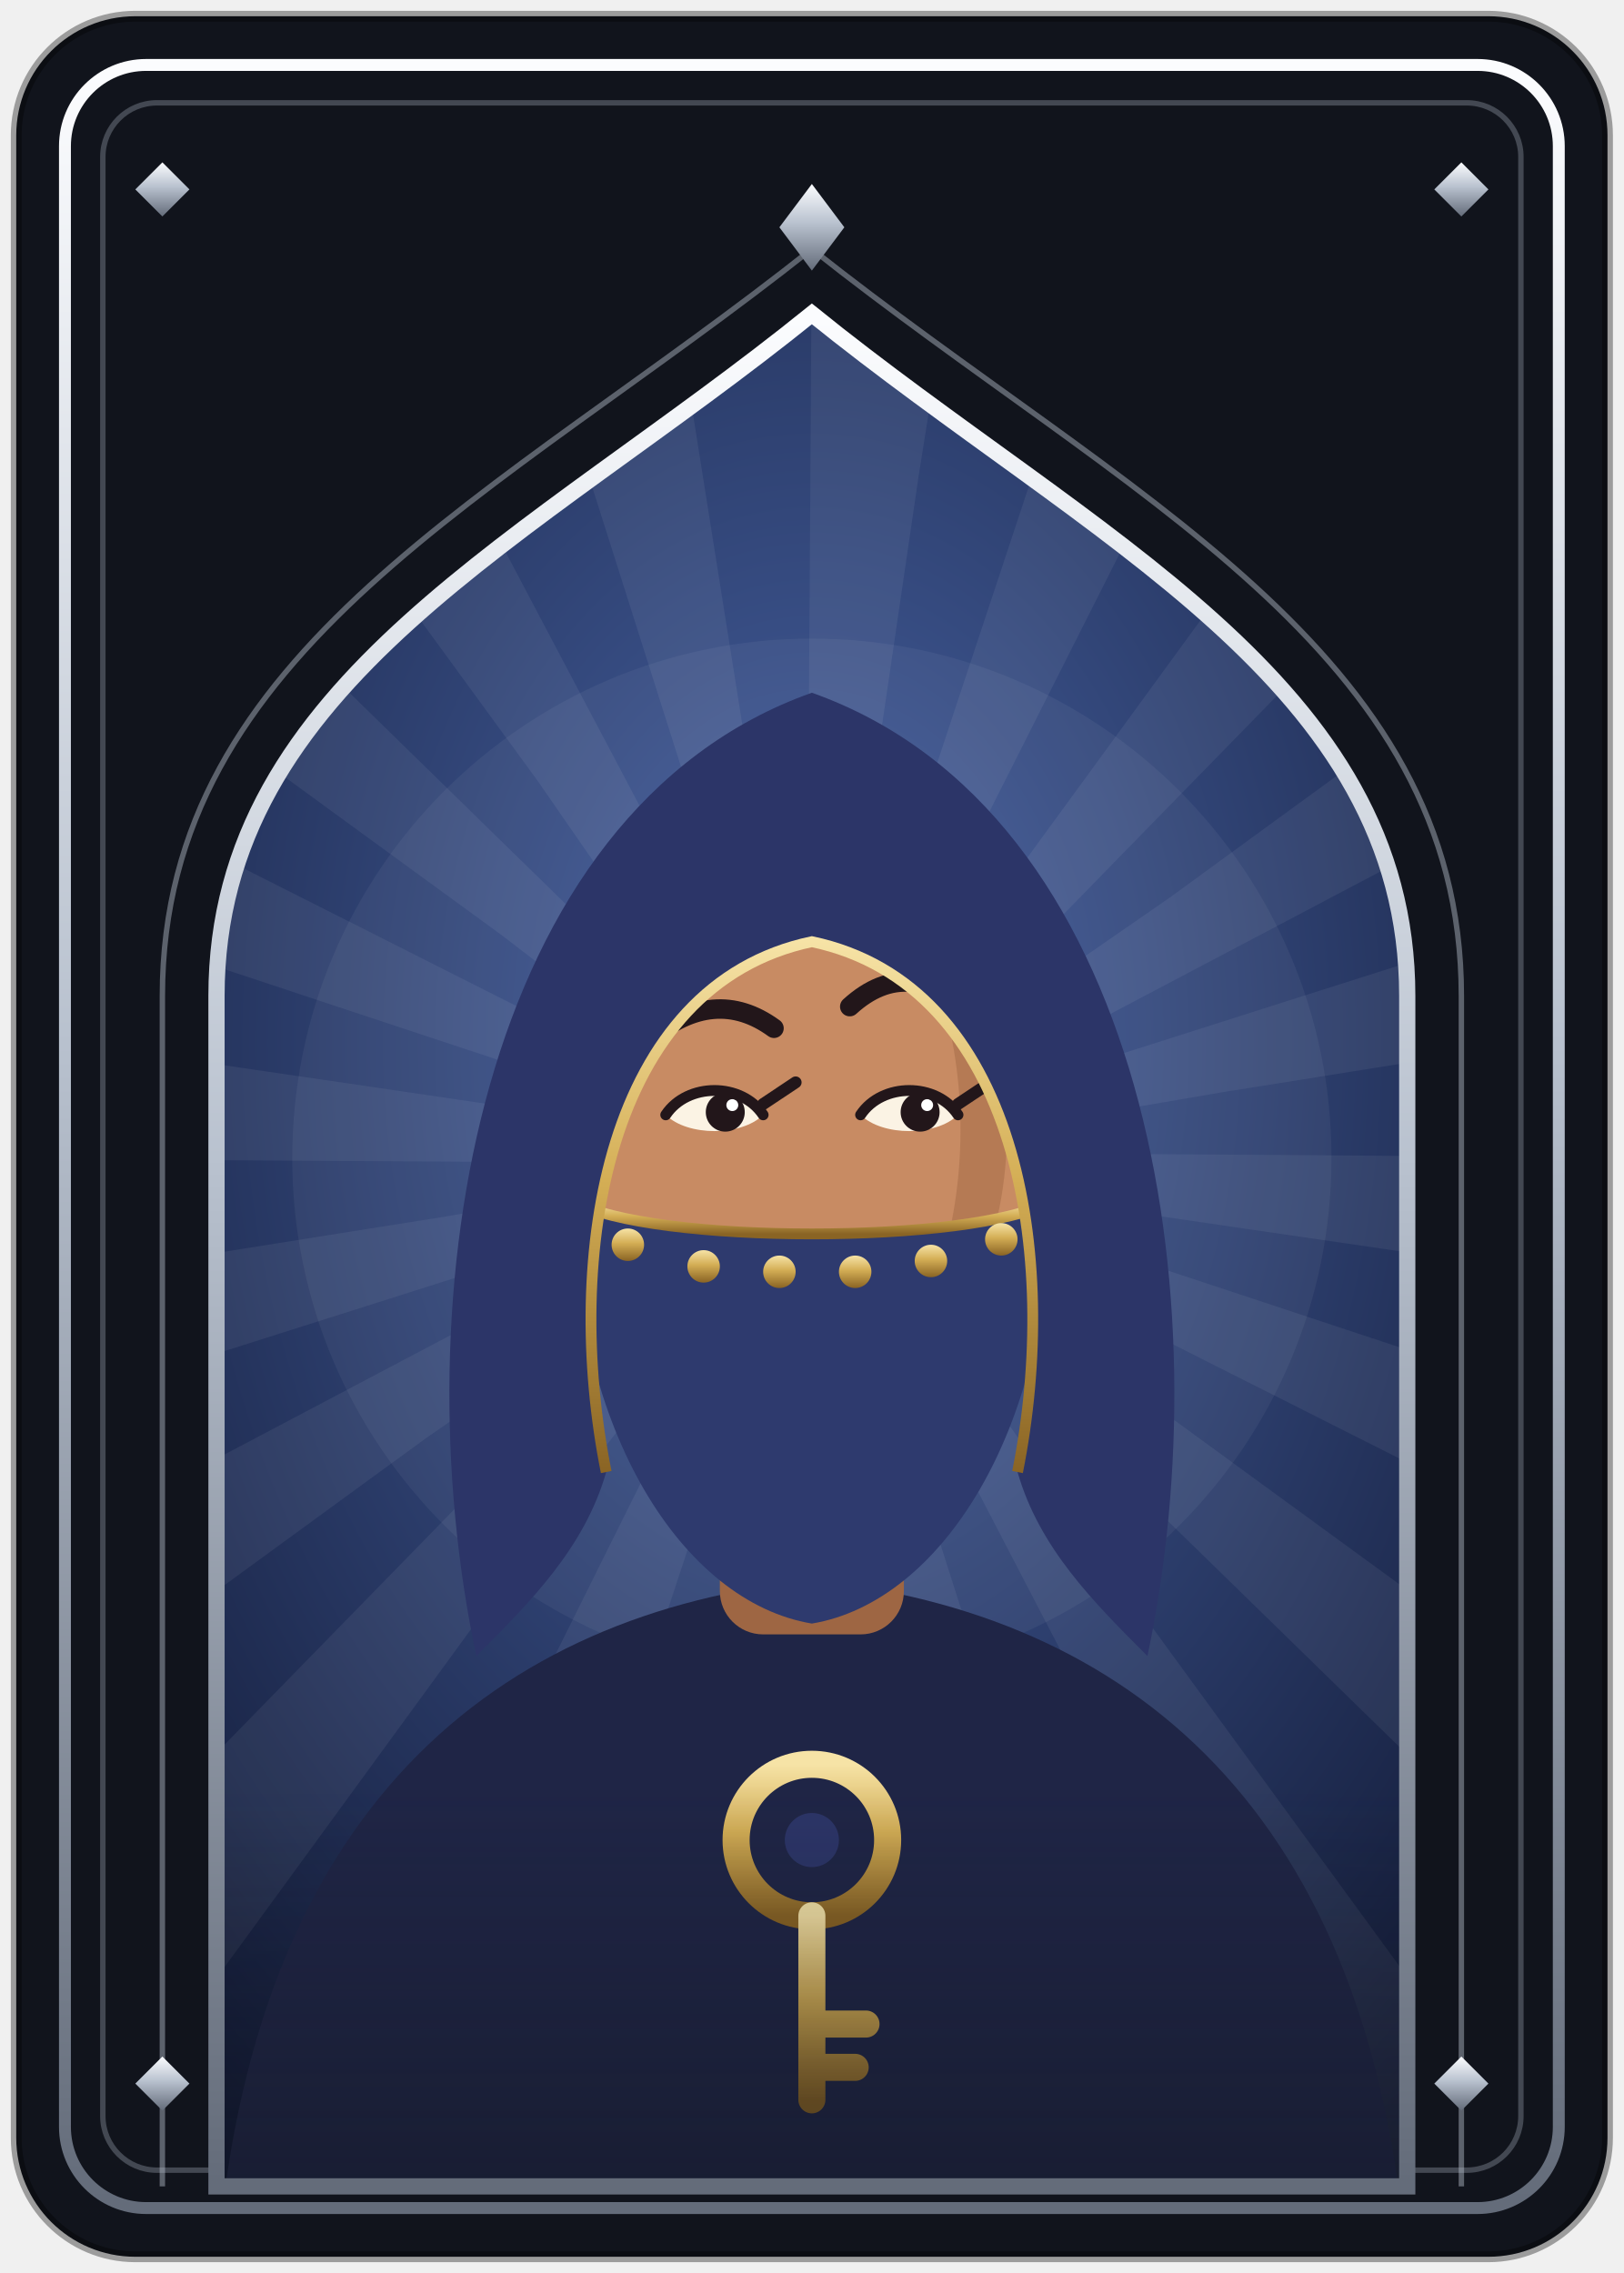
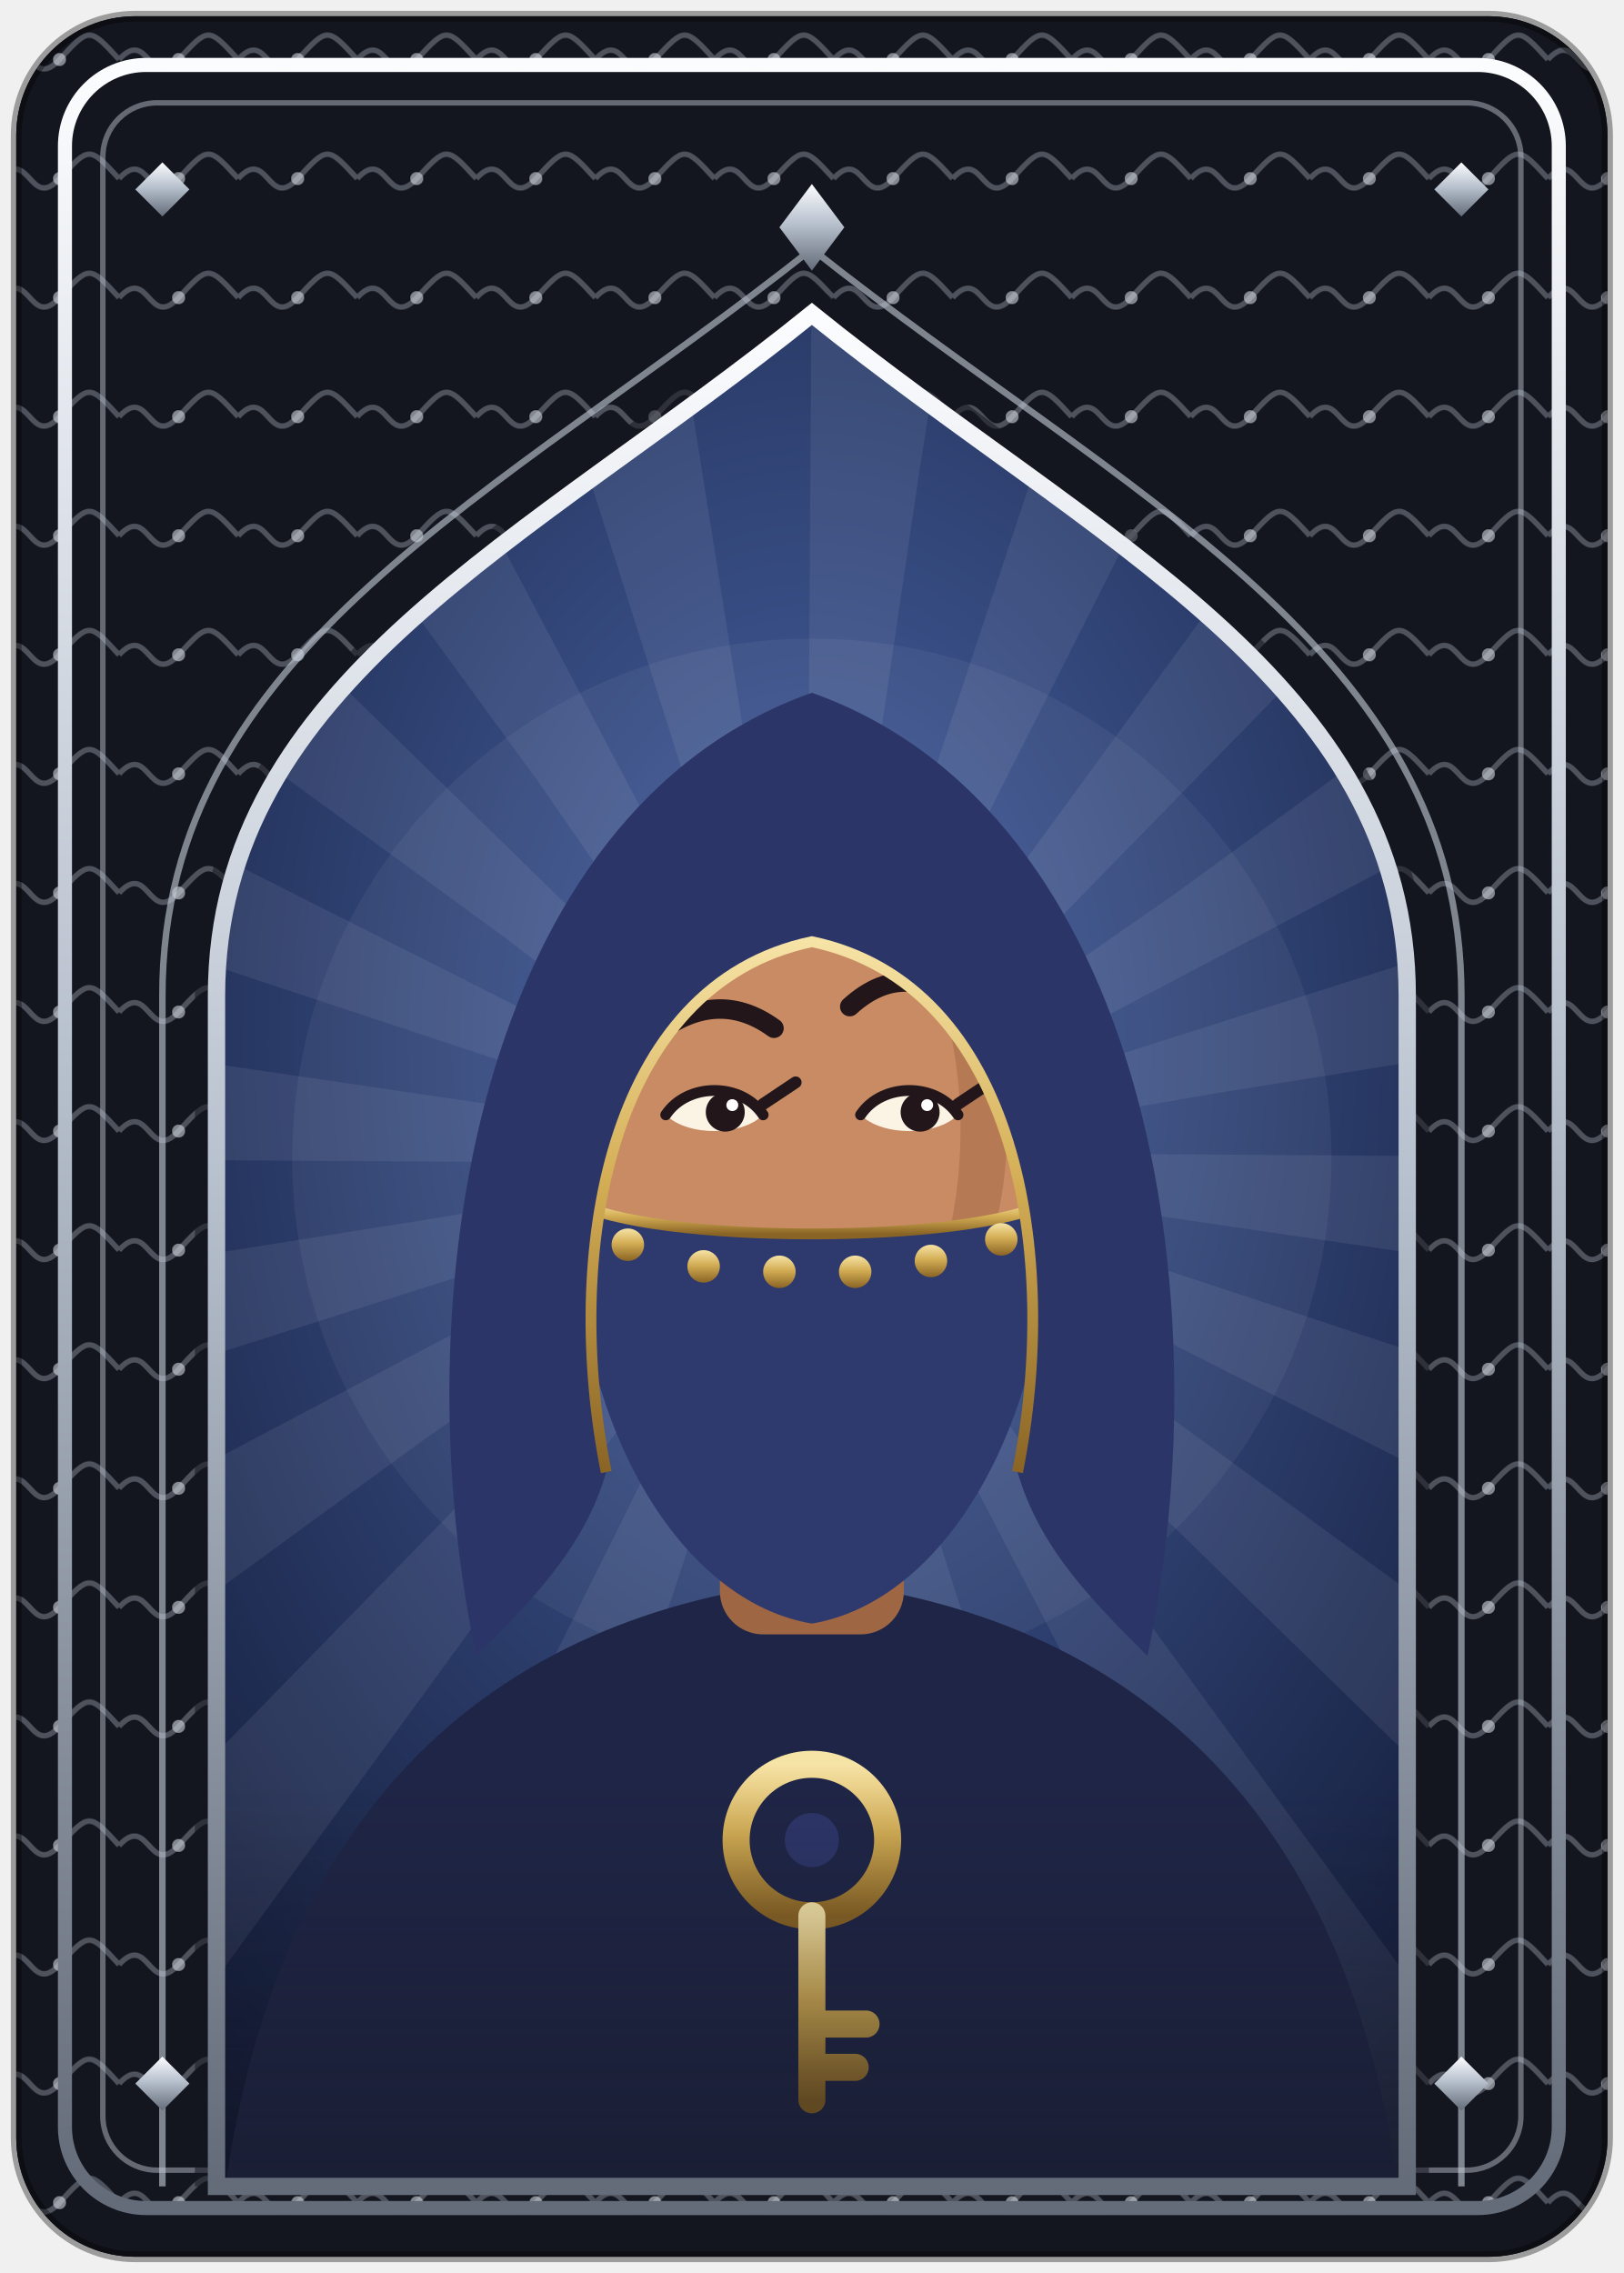
<svg xmlns="http://www.w3.org/2000/svg" viewBox="0 0 300 420" width="600" height="840">
  <defs>
    <linearGradient id="gold" x1="0" y1="0" x2="0" y2="1">
      <stop offset="0" stop-color="#F6E3A6" />
      <stop offset=".45" stop-color="#D4AE55" />
      <stop offset="1" stop-color="#8A6424" />
    </linearGradient>
    <linearGradient id="goldh" x1="0" y1="0" x2="1" y2="1">
      <stop offset="0" stop-color="#F6E3A6" />
      <stop offset=".5" stop-color="#C99E45" />
      <stop offset="1" stop-color="#7E5A1E" />
    </linearGradient>
+     <pattern id="basepat" width="22" height="22" patternUnits="userSpaceOnUse">
+       <rect width="22" height="22" fill="#14161F" />
+       <path d="M0 11C5.5 5 5.5 17 11 11S16.5 5 22 11" fill="none" stroke="#B9C2CF" stroke-opacity=".35" stroke-width="1" />
+       <circle cx="11" cy="11" r="1.2" fill="#DDE3EC" fill-opacity=".55" />
+     </pattern>
    <linearGradient id="frm" x1="0" y1="0" x2="0" y2="1">
      <stop offset="0" stop-color="#FBFCFE" />
      <stop offset=".45" stop-color="#B9C2CF" />
      <stop offset="1" stop-color="#646C7A" />
    </linearGradient>
    <radialGradient id="bg" cx=".5" cy=".46" r=".62">
      <stop offset="0" stop-color="#4864A6" />
      <stop offset="1" stop-color="#0F1630" />
    </radialGradient>
    <clipPath id="arch">
      <path d="M40 404V184C40 126 98 100 150 58C202 100 260 126 260 184V404Z" />
    </clipPath>
    <linearGradient id="fade" x1="0" y1="0" x2="0" y2="1">
-       <stop offset="0" stop-color="#11141C" stop-opacity="0" />
-       <stop offset="1" stop-color="#11141C" stop-opacity=".55" />
+       <stop offset="0" stop-color="#14161F" stop-opacity="0" />
+       <stop offset="1" stop-color="#14161F" stop-opacity=".55" />
    </linearGradient>
  </defs>
-   <rect x="3" y="3" width="294" height="414" rx="22" fill="#11141C" />
+   <rect x="3" y="3" width="294" height="414" rx="22" fill="#14161F" />
+   <rect x="3" y="3" width="294" height="414" rx="22" fill="url(#basepat)" />
  <rect x="3" y="3" width="294" height="414" rx="22" fill="none" stroke="#000" stroke-opacity=".35" stroke-width="2" />
-   <rect x="12" y="12" width="276" height="396" rx="15" fill="none" stroke="url(#frm)" stroke-width="2.2" />
-   <rect x="19" y="19" width="262" height="382" rx="10" fill="none" stroke="#B9C2CF" stroke-opacity=".3" stroke-width="1" />
+   <rect x="12" y="12" width="276" height="396" rx="15" fill="none" stroke="url(#frm)" stroke-width="2.6" />
+   <rect x="19" y="19" width="262" height="382" rx="10" fill="none" stroke="#C7CFDA" stroke-opacity=".45" stroke-width="1" />
+   <path d="M36 404V184C36 124 96 98 150 52C204 98 264 124 264 184V404Z" fill="#14161F" fill-opacity=".55" />
  <g clip-path="url(#arch)">
    <rect width="300" height="420" fill="url(#bg)" />
-     <circle cx="150" cy="214" r="170" fill="none" stroke="#FFFFFF" stroke-opacity=".06" stroke-width="340" stroke-dasharray="26.7 26.7" />
+     <circle cx="150" cy="214" r="170" fill="none" stroke="#E6ECF5" stroke-opacity=".08" stroke-width="340" stroke-dasharray="26.7 26.7" />
    <circle cx="150" cy="214" r="96" fill="#fff" opacity=".05" />
-     <path d="M40 420C46 334 92 298 150 292C208 298 254 334 260 420Z" fill="#1F2546" />
-     <rect x="133.0" y="246" width="34" height="56" rx="8" fill="#9E6643" />
-     <ellipse cx="150" cy="212" rx="42" ry="50" fill="#C88B63" />
-     <path d="M164.7 164.5C194.1 182.0 194.1 242.0 158.4 261.0C181.5 237.0 183.6 192.0 164.7 164.5Z" fill="#9E6643" opacity=".45" />
-     <path d="M120 192Q132 182 143 190" fill="none" stroke="#22161A" stroke-width="3.6" stroke-linecap="round" />
-     <path d="M157 186Q168 176 180 188" fill="none" stroke="#22161A" stroke-width="3.6" stroke-linecap="round" />
-     <path d="M123 206C127 200 137 200 141 206C137 210 127 210 123 206Z" fill="#FBF3E4" />
-     <circle cx="134" cy="205.5" r="3.6" fill="#22161A" />
-     <circle cx="135.3" cy="204.2" r="1.1" fill="#fff" />
-     <path d="M123 206C127 200 137 200 141 206" fill="none" stroke="#22161A" stroke-width="2" stroke-linecap="round" />
-     <path d="M159 206C163 200 173 200 177 206C173 210 163 210 159 206Z" fill="#FBF3E4" />
-     <circle cx="170" cy="205.5" r="3.6" fill="#22161A" />
-     <circle cx="171.3" cy="204.2" r="1.1" fill="#fff" />
-     <path d="M159 206C163 200 173 200 177 206" fill="none" stroke="#22161A" stroke-width="2" stroke-linecap="round" />
-     <path d="M141 204L147 200M177 204L183 200" stroke="#22161A" stroke-width="2.2" stroke-linecap="round" />
-     <path d="M106 222C120 230 180 230 194 222C194 264 174 296 150 300C126 296 106 264 106 222Z" fill="#2E3A6E" />
-     <path d="M106 222C120 230 180 230 194 222" fill="none" stroke="url(#gold)" stroke-width="2" />
-     <g fill="url(#gold)">
-       <circle cx="116" cy="230" r="3" />
-       <circle cx="130" cy="234" r="3" />
-       <circle cx="144" cy="235" r="3" />
-       <circle cx="158" cy="235" r="3" />
-       <circle cx="172" cy="233" r="3" />
-       <circle cx="185" cy="229" r="3" />
-     </g>
-     <path d="M88 306C74 240 88 150 150 128C212 150 226 240 212 306C202 296 192 286 188 272C196 232 188 182 150 174C112 182 104 232 112 272C108 286 98 296 88 306Z" fill="#2C3568" />
-     <path d="M112 272C104 232 112 182 150 174C188 182 196 232 188 272" fill="none" stroke="url(#gold)" stroke-width="2" />
-     <g transform="translate(150 340)">
-       <circle r="14" fill="none" stroke="url(#gold)" stroke-width="5" />
-       <circle r="5" fill="#2C3568" />
-       <path d="M0 14V48M0 34H10M0 42H8" stroke="url(#gold)" stroke-width="5" stroke-linecap="round" />
+     <g class="treat">
+       <path d="M40 420C46 334 92 298 150 292C208 298 254 334 260 420Z" fill="#1F2546" />
+       <rect x="133.0" y="246" width="34" height="56" rx="8" fill="#9E6643" />
+       <ellipse cx="150" cy="212" rx="42" ry="50" fill="#C88B63" />
+       <path d="M164.7 164.5C194.1 182.0 194.1 242.0 158.4 261.0C181.5 237.0 183.6 192.0 164.7 164.5Z" fill="#9E6643" opacity=".45" />
+       <path d="M120 192Q132 182 143 190" fill="none" stroke="#22161A" stroke-width="3.6" stroke-linecap="round" />
+       <path d="M157 186Q168 176 180 188" fill="none" stroke="#22161A" stroke-width="3.6" stroke-linecap="round" />
+       <path d="M123 206C127 200 137 200 141 206C137 210 127 210 123 206Z" fill="#FBF3E4" />
+       <circle cx="134" cy="205.5" r="3.6" fill="#22161A" />
+       <circle cx="135.3" cy="204.2" r="1.1" fill="#fff" />
+       <path d="M123 206C127 200 137 200 141 206" fill="none" stroke="#22161A" stroke-width="2" stroke-linecap="round" />
+       <path d="M159 206C163 200 173 200 177 206C173 210 163 210 159 206Z" fill="#FBF3E4" />
+       <circle cx="170" cy="205.5" r="3.6" fill="#22161A" />
+       <circle cx="171.3" cy="204.2" r="1.1" fill="#fff" />
+       <path d="M159 206C163 200 173 200 177 206" fill="none" stroke="#22161A" stroke-width="2" stroke-linecap="round" />
+       <path d="M141 204L147 200M177 204L183 200" stroke="#22161A" stroke-width="2.2" stroke-linecap="round" />
+       <path d="M106 222C120 230 180 230 194 222C194 264 174 296 150 300C126 296 106 264 106 222Z" fill="#2E3A6E" />
+       <path d="M106 222C120 230 180 230 194 222" fill="none" stroke="url(#gold)" stroke-width="2" />
+       <g fill="url(#gold)">
+         <circle cx="116" cy="230" r="3" />
+         <circle cx="130" cy="234" r="3" />
+         <circle cx="144" cy="235" r="3" />
+         <circle cx="158" cy="235" r="3" />
+         <circle cx="172" cy="233" r="3" />
+         <circle cx="185" cy="229" r="3" />
+       </g>
+       <path d="M88 306C74 240 88 150 150 128C212 150 226 240 212 306C202 296 192 286 188 272C196 232 188 182 150 174C112 182 104 232 112 272C108 286 98 296 88 306Z" fill="#2C3568" />
+       <path d="M112 272C104 232 112 182 150 174C188 182 196 232 188 272" fill="none" stroke="url(#gold)" stroke-width="2" />
+       <g transform="translate(150 340)">
+         <circle r="14" fill="none" stroke="url(#gold)" stroke-width="5" />
+         <circle r="5" fill="#2C3568" />
+         <path d="M0 14V48M0 34H10M0 42H8" stroke="url(#gold)" stroke-width="5" stroke-linecap="round" />
+       </g>
    </g>
    <rect y="330" width="300" height="90" fill="url(#fade)" />
  </g>
-   <path d="M40 404V184C40 126 98 100 150 58C202 100 260 126 260 184V404Z" fill="none" stroke="url(#frm)" stroke-width="3" />
-   <path d="M30 404V184C30 120 92 92 150 46C208 92 270 120 270 184V404" fill="none" stroke="#B9C2CF" stroke-opacity=".45" stroke-width="1" />
+   <path d="M40 404V184C40 126 98 100 150 58C202 100 260 126 260 184V404Z" fill="none" stroke="url(#frm)" stroke-width="3.2" />
+   <path d="M30 404V184C30 120 92 92 150 46C208 92 270 120 270 184V404" fill="none" stroke="#C7CFDA" stroke-opacity=".6" stroke-width="1.2" />
  <path d="M150 34l6 8-6 8-6-8z" fill="url(#frm)" />
  <g fill="url(#frm)">
    <path d="M30 30l5 5-5 5-5-5z" />
    <path d="M270 30l5 5-5 5-5-5z" />
    <path d="M30 380l5 5-5 5-5-5z" />
    <path d="M270 380l5 5-5 5-5-5z" />
  </g>
</svg>
